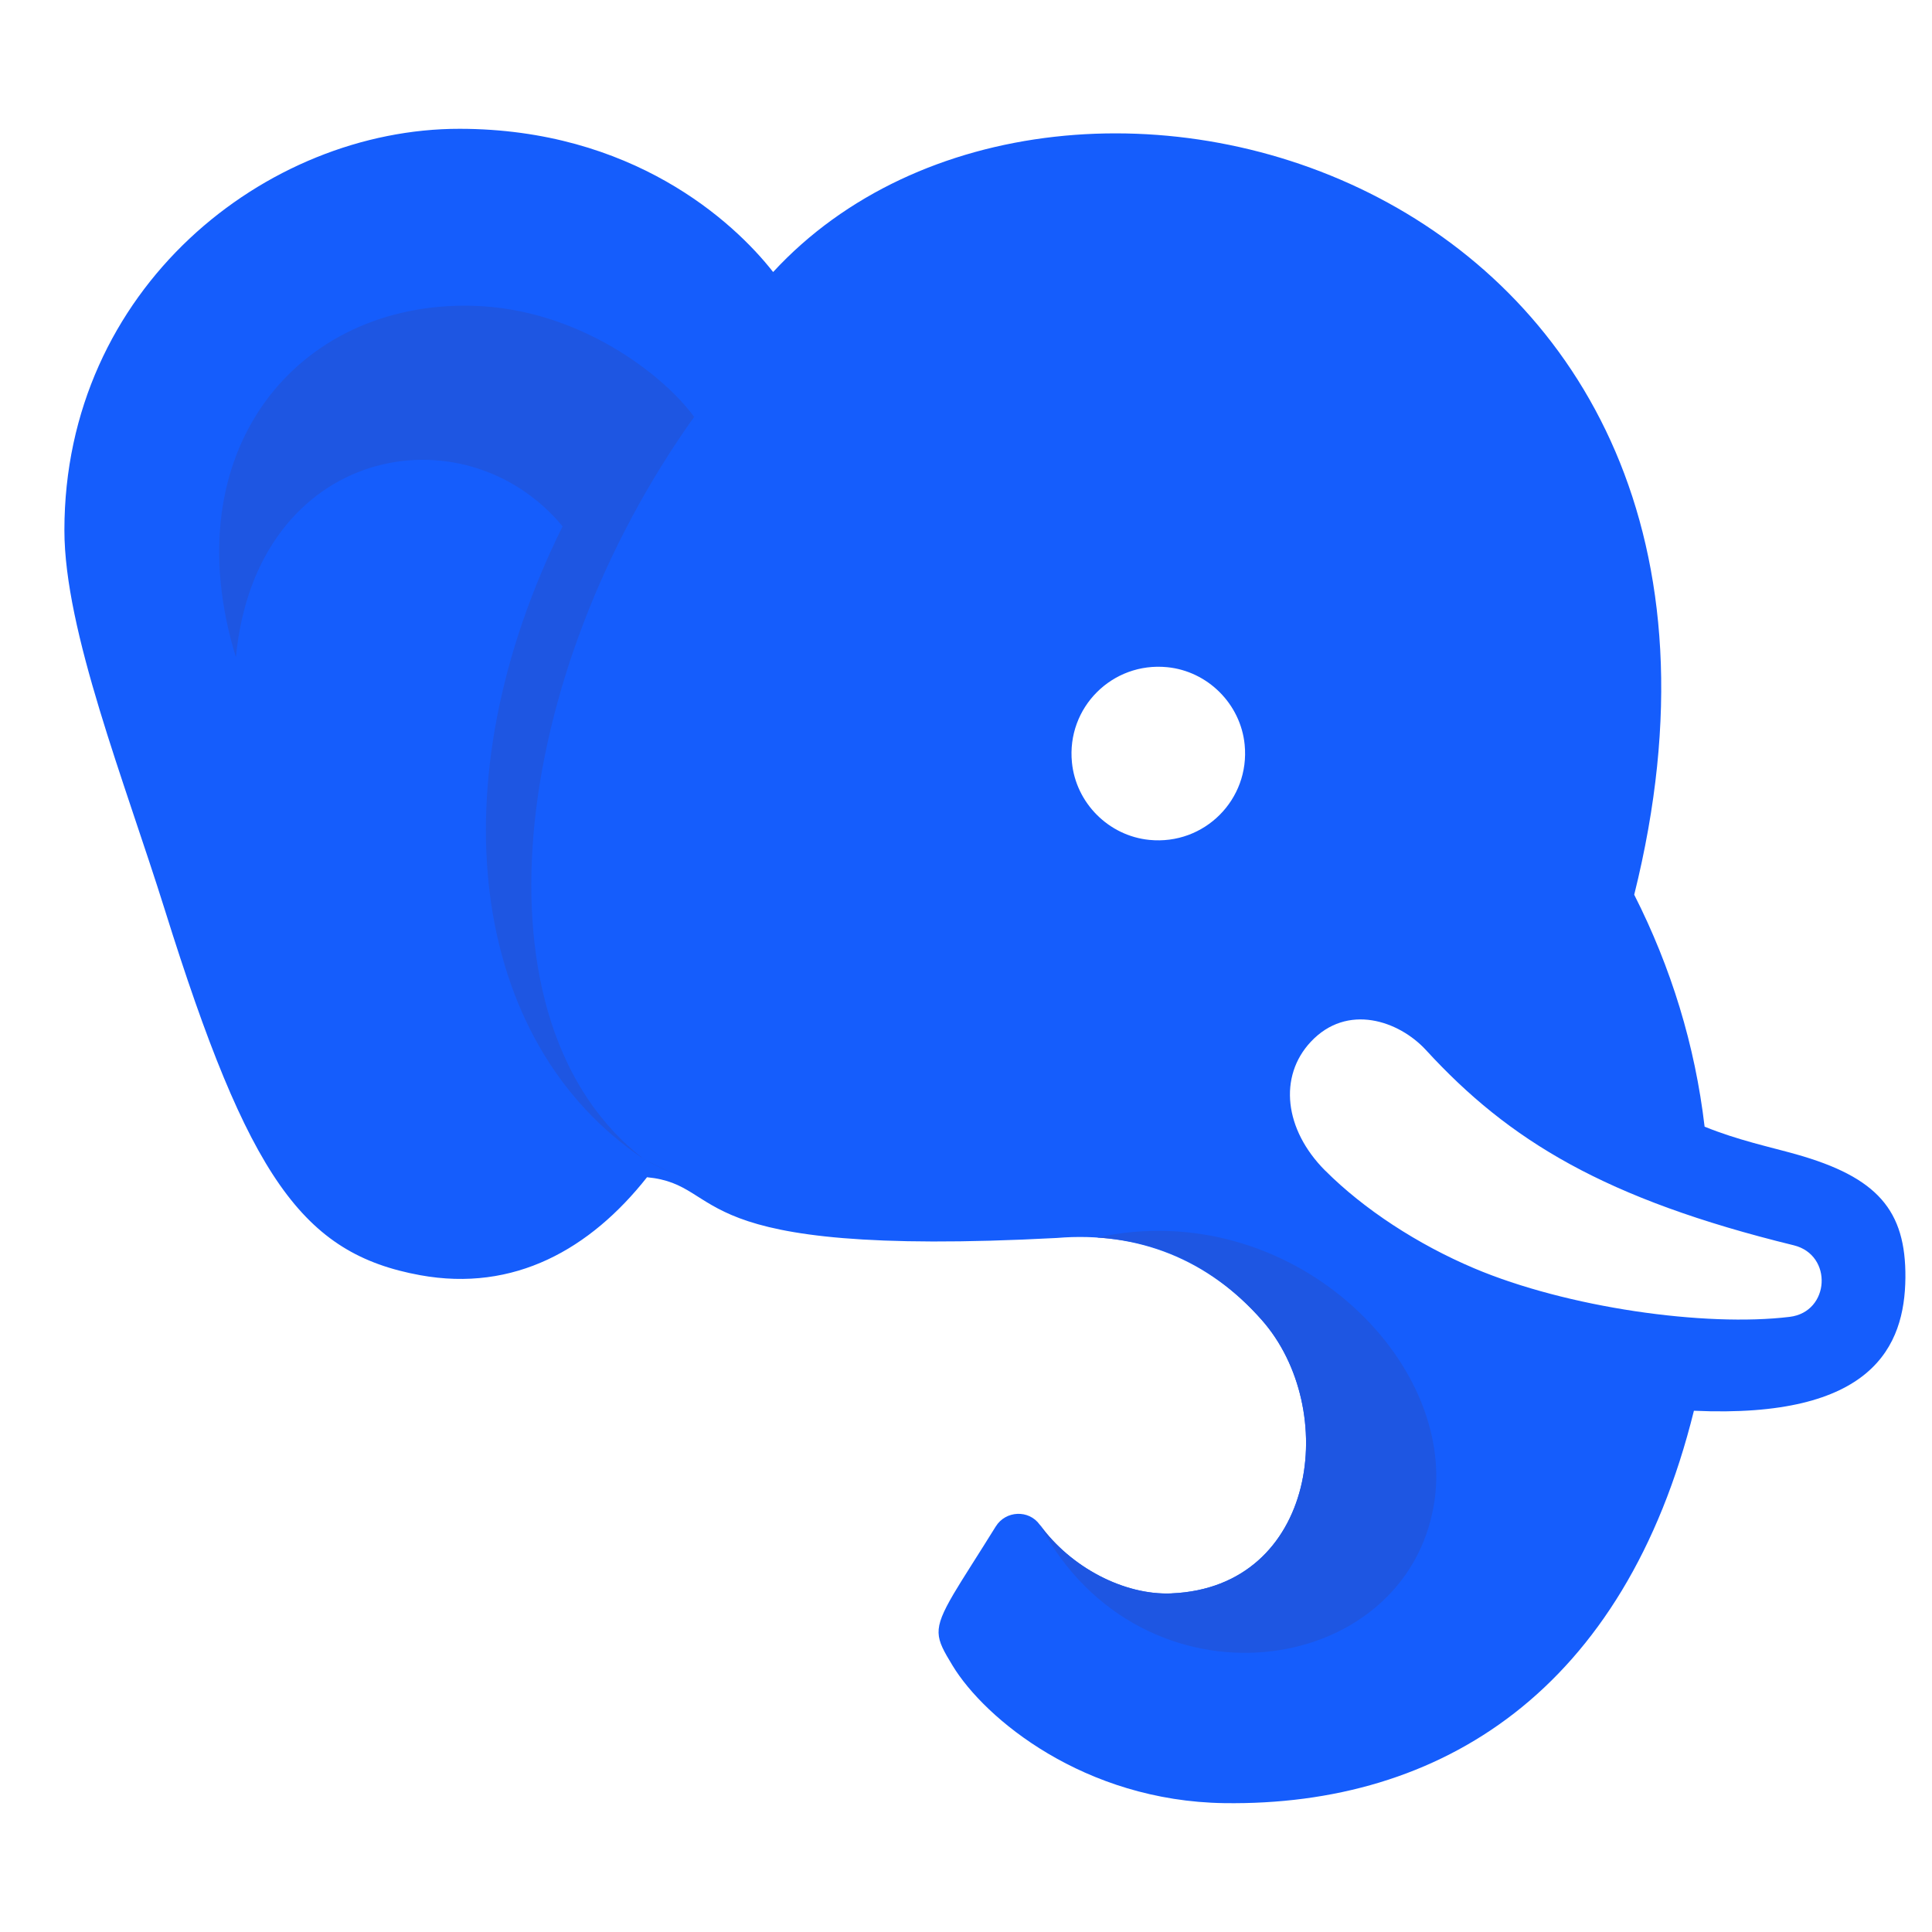
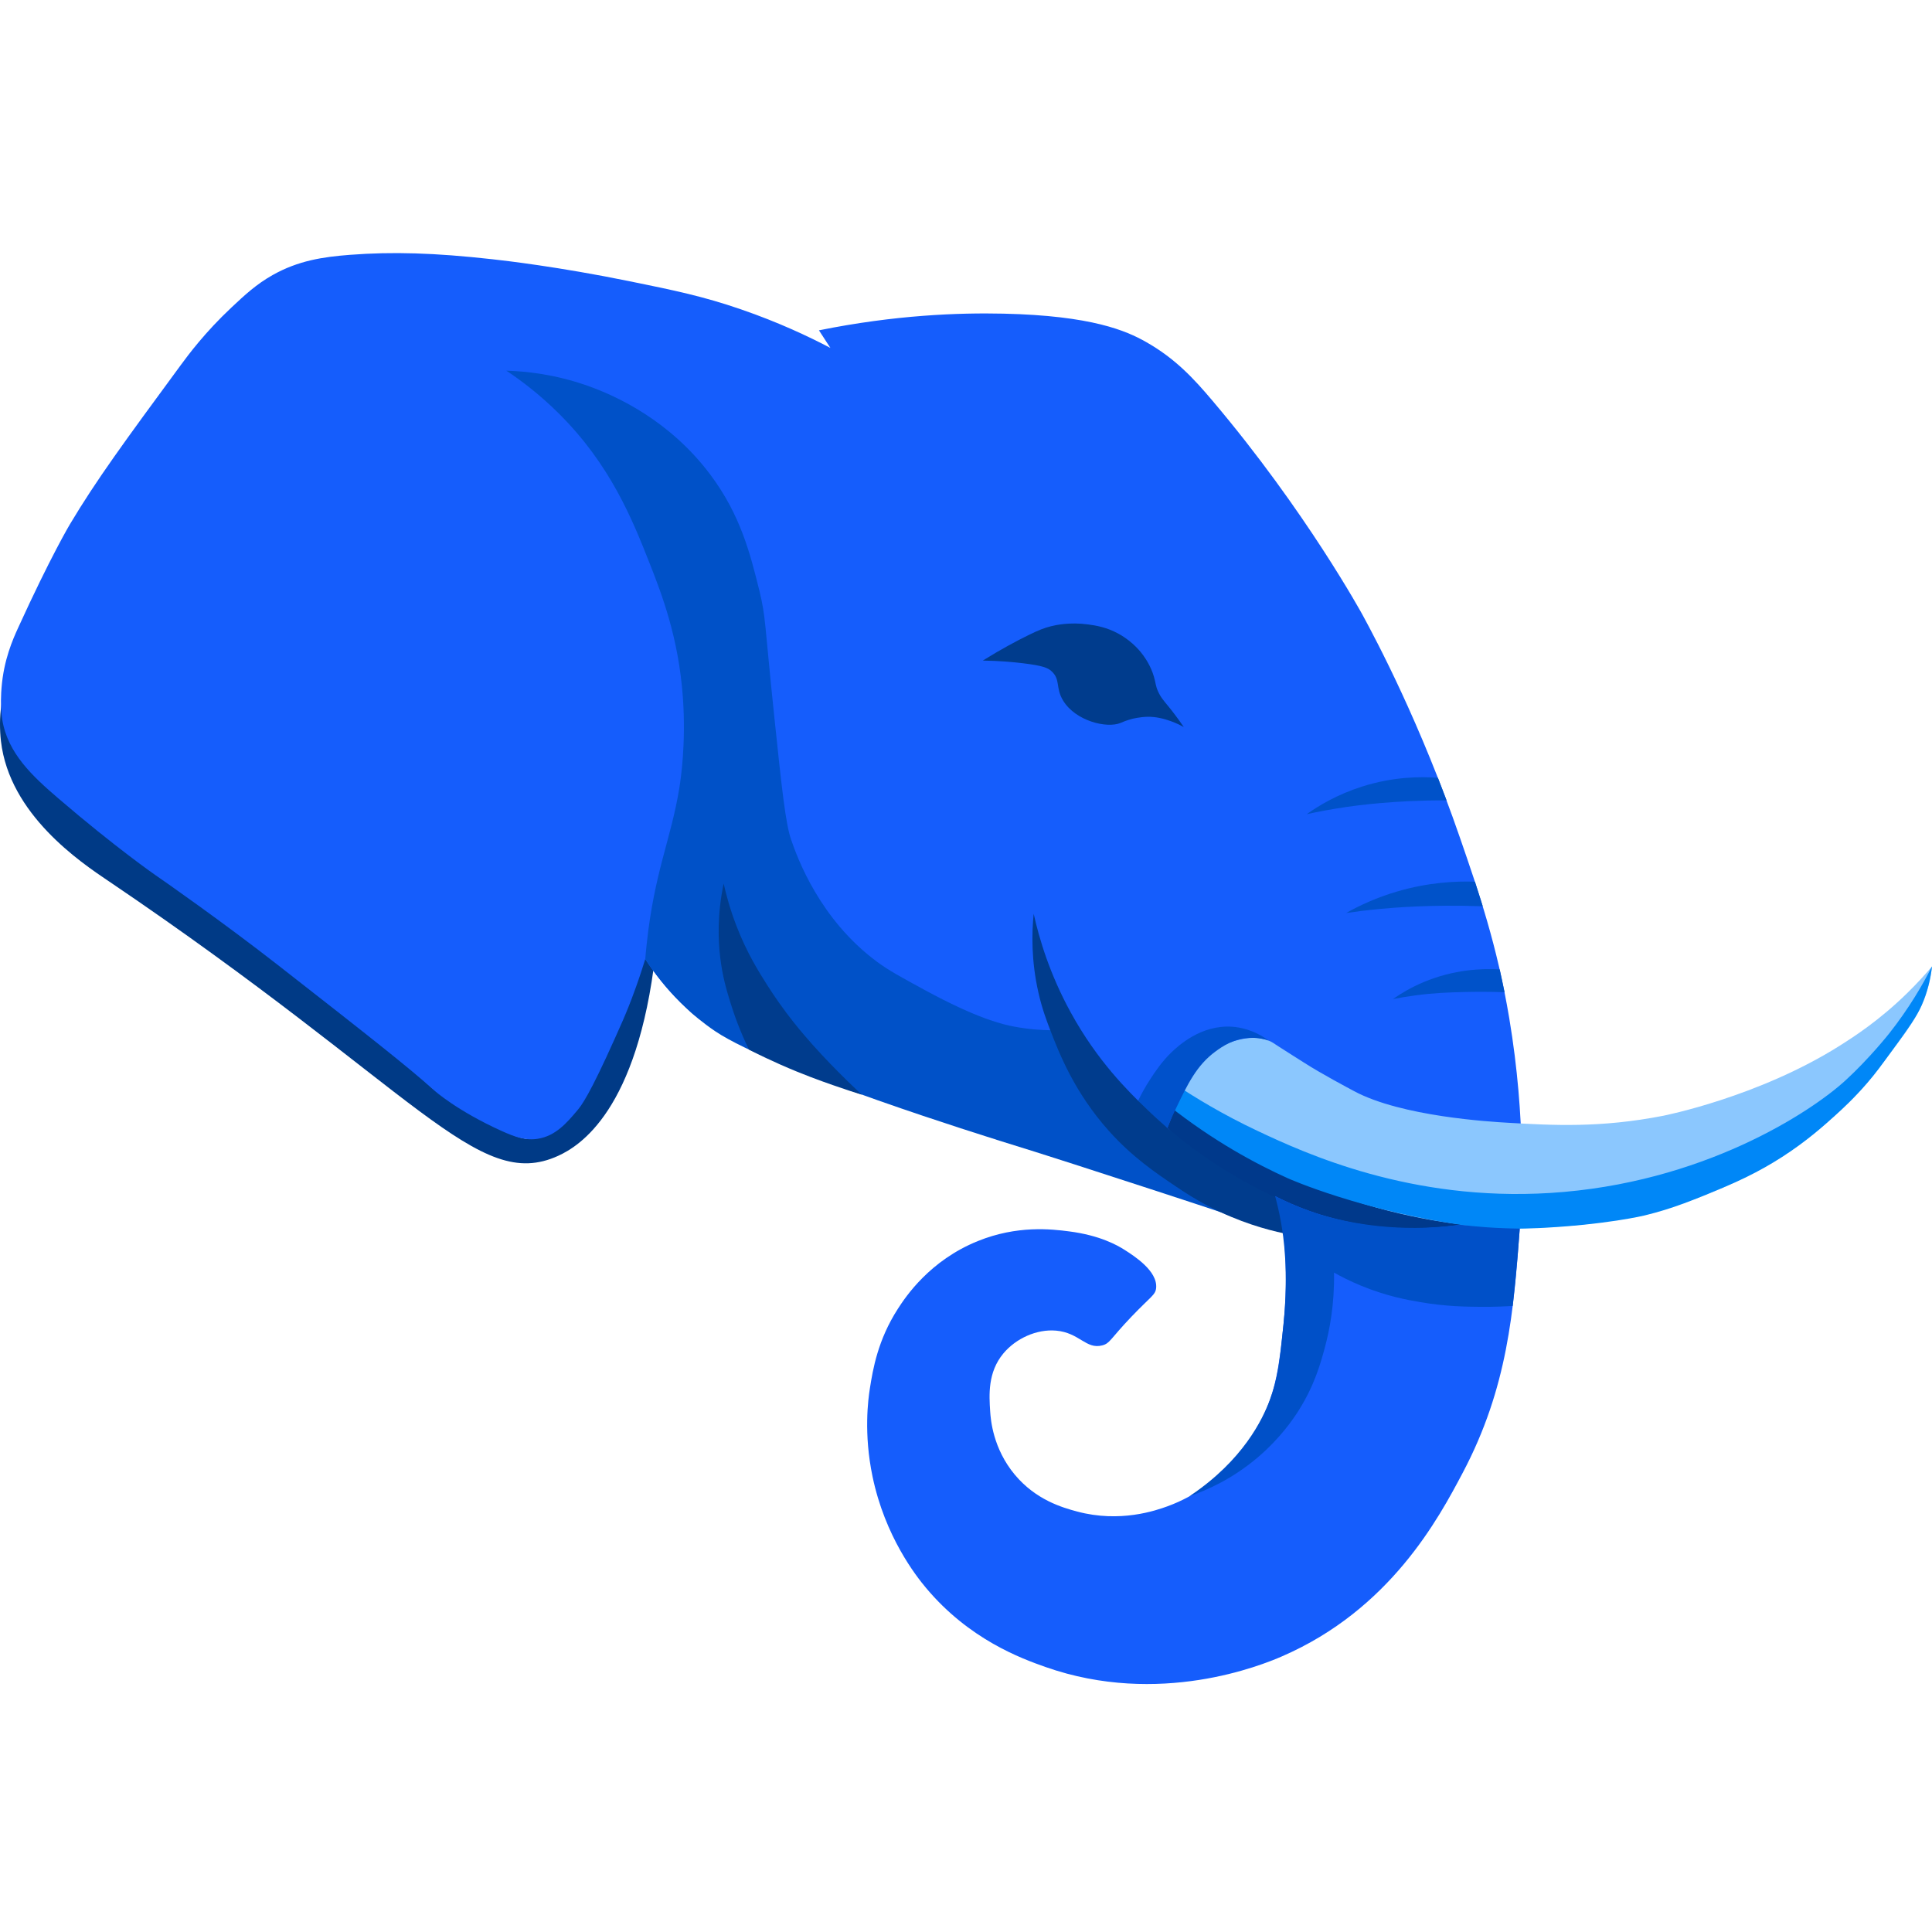
- <svg xmlns="http://www.w3.org/2000/svg" width="30" height="30" viewBox="0 0 30 30" fill="none">
-   <path d="M18.19 24.743C17.46 24.774 16.626 24.342 16.145 23.675C15.975 23.438 15.616 23.455 15.462 23.703C15.186 24.148 14.939 24.526 14.807 24.751C14.474 25.32 14.524 25.422 14.792 25.864C15.292 26.689 16.837 27.968 19.011 27.999C22.381 28.047 25.227 26.251 26.303 21.906C29.081 22.032 29.577 20.902 29.587 19.841C29.596 18.795 29.154 18.28 27.887 17.923C27.474 17.807 26.99 17.706 26.469 17.495C26.32 16.228 25.95 15.026 25.376 13.893C28.143 2.783 16.484 -0.632 12.005 4.224C11.382 3.428 9.81 2.004 7.141 2C4.129 1.996 1 4.478 1 8.233C1 9.796 1.935 12.133 2.561 14.133C3.861 18.288 4.699 19.468 6.524 19.801C7.984 20.067 9.165 19.397 10.047 18.28C11.323 18.403 10.473 19.537 16.41 19.223C17.677 19.117 18.769 19.564 19.594 20.498C20.807 21.873 20.457 24.647 18.19 24.742V24.743ZM17.848 13.042C17.217 12.98 16.707 12.47 16.645 11.839C16.56 10.986 17.271 10.276 18.124 10.36C18.755 10.422 19.265 10.933 19.327 11.563C19.411 12.415 18.701 13.126 17.848 13.042ZM20.578 18.178C19.94 17.539 19.852 16.715 20.352 16.179C20.919 15.571 21.724 15.85 22.143 16.306C23.433 17.712 24.921 18.619 27.854 19.337C28.465 19.487 28.416 20.372 27.791 20.448C26.48 20.608 24.335 20.306 22.888 19.693C22.012 19.322 21.176 18.776 20.578 18.177V18.178Z" fill="#155DFC" />
-   <path d="M17.044 19.216C17.044 19.216 17.037 19.216 17.032 19.216C18.065 19.274 18.903 19.716 19.594 20.498C20.807 21.873 20.457 24.647 18.19 24.742C17.461 24.773 16.626 24.341 16.146 23.674C17.72 26.651 21.828 26.082 22.269 23.343C22.629 21.114 20.03 18.57 17.044 19.214V19.216ZM10 18C7.248 15.887 7.919 10.482 10.778 6.474C10.332 5.853 9.008 4.787 7.326 4.748C4.614 4.684 2.681 6.998 3.663 10.206C3.977 6.918 7.208 6.331 8.736 8.173C6.765 12.148 7.278 16.177 10 18C15 19.219 12.244 19.21 10 18Z" fill="#1E56E2" />
-   <path d="M10 18H12L13 19H12L11 18.5L10 18Z" fill="#155DFC" />
+ <svg xmlns="http://www.w3.org/2000/svg" width="1000" height="1000" viewBox="0 0 1000 1000" fill="none">
+   <path d="M40 270L108.5 178L476.5 185L659.5 260L736.5 393.5L775 503.5L783 581V637.5L705 648.5L547 581L336.5 493L162.5 525.5L40 441L1.5 384V373L40 270Z" fill="#155DFC" />
+   <path d="M56.147 456.017C216.773 564.638 246.915 617.48 288.949 598.234C300.059 593.142 329.951 574.804 339.263 493.69C336.61 493.565 331.376 493.583 325.625 495.809C289.59 509.838 290.623 589.332 272.659 589.421C272.374 589.421 271.751 589.421 270.95 589.19C269.187 588.869 267.015 588.193 263.757 586.679C254.232 582.228 249.461 579.985 242.232 575.623C242.232 575.623 234.844 571.226 228.114 566.525C218.179 559.582 212.5 551.214 201.355 541.208C192.026 532.841 191.901 535.03 170.127 519.043C162.632 513.541 157.13 509.197 146.43 500.723C128.858 486.818 116.716 477.204 106.354 468.248C93.393 457.05 75.856 440.51 56.432 417.561C38.771 384.357 17.727 349.836 7.044 353.307C0.225 355.533 -0.825 372.339 0.492 383.609C4.89 421.62 41.655 446.243 56.147 456.035V456.017Z" fill="#003A86" />
+   <path d="M74.789 445.976C161.19 462.783 247.574 479.607 333.976 496.414C344.017 511.957 354.664 521.624 361.946 527.304C361.946 527.304 404.906 560.792 470.139 558.3C473.273 558.175 481.053 557.57 491.629 558.709C502.489 559.884 504.376 561.042 521.628 564.157C539.361 567.362 541.355 566.864 548.44 569.605C556.684 572.792 562.523 576.78 566.618 579.611C573.401 584.293 575.004 586.572 587.983 597.789C595.175 604.002 598.772 607.118 602.065 609.61C608.119 614.186 617.822 621.468 631.62 627.343C639.471 630.672 647.198 632.951 654.533 635.105C658.557 636.28 661.94 637.188 664.343 637.794C665.554 649.402 666.408 665.924 664.343 685.526C662.189 706.018 660.693 720.296 652.076 736.445C648.248 743.619 634.344 768.687 604.344 779.637C598.291 781.844 579.722 788.325 557.52 782.361C550.061 780.367 536.209 776.432 525.242 763.275C513.99 749.762 512.797 734.967 512.512 730.551C511.96 722.059 511.195 710.326 519.331 700.552C525.758 692.843 536.476 687.858 546.607 688.73C558.731 689.781 562.078 698.576 570.535 696.368C574.576 695.318 574.541 693.128 585.686 681.466C595.727 670.962 598.06 670.321 598.416 666.654C599.252 657.859 586.968 650.043 582.054 646.909C578.386 644.577 569.413 639.432 553.408 637.367C544.274 636.191 526.56 634.108 506.139 642.369C481.231 652.429 468.751 671.194 464.78 677.372C454.347 693.537 451.819 708.689 450.235 718.73C449.362 724.302 446.977 741.946 451.606 764.183C458.086 795.375 474.181 815.778 479.326 821.921C501.652 848.555 528.536 858.4 541.141 862.834C600.089 883.575 653.18 861.819 663.417 857.386C719.677 833.048 744.745 785.654 757.065 762.385C780.477 718.142 783.45 678.351 786.619 636.013C787.688 621.842 790.091 580.145 781.171 526.912C774.816 489.061 765.558 462.249 755.712 433.727C735.167 374.209 712.538 331.658 705.256 318.269C705.256 318.269 676.094 264.698 627.525 207.352C618.053 196.171 608.51 185.649 592.985 176.889C583.087 171.317 565.283 163.359 519.349 162.344C496.115 161.827 463.214 163.02 423.885 170.979C425.861 174.005 427.82 177.032 429.796 180.076C418.971 174.397 403.215 166.884 383.435 160.083C363.922 153.371 349.145 150.308 325.697 145.537C289.039 138.077 261.443 134.908 254.785 134.178C225.017 130.867 203.225 130.208 181.148 131.899C167.19 132.968 154.425 134.873 141.143 142.35C132.704 147.104 126.829 152.552 119.779 159.175C106.141 171.976 97.506 183.602 93.411 189.174C64.409 228.627 49.917 248.372 36.137 271.445C36.137 271.445 26.113 288.234 9.324 325.088C6.618 331.017 1.936 341.539 0.796 356.013C0.618 358.239 0.048 365.467 1.152 372.375C3.947 389.93 16.944 401.876 30.244 413.288C59.638 438.516 80.254 452.83 80.254 452.83C83.584 455.056 115.791 477.595 143.44 499.191C188.573 534.461 211.13 552.104 224.946 564.549C224.946 564.549 236.465 574.929 259.788 585.451C266.731 588.584 272.108 590.436 278.428 589.421C287.579 587.943 293.33 581.267 298.903 574.644C300.914 572.24 305.063 566.988 318.327 537.327C321.62 529.974 323.258 526.289 325.252 521.304C326.908 517.173 330.967 506.776 335.418 491.66C338.926 479.785 345.869 456.249 349.804 430.077C353.382 406.309 358.563 371.877 349.341 328.702C348.504 324.821 339.335 283.463 313.591 244.455C300.184 224.141 287.117 211.767 284.339 209.15C275.936 201.298 268.084 195.477 262.067 191.417C267.924 191.702 275.954 192.486 285.247 194.604C292.102 196.153 310.529 200.907 330.7 214.153C350.427 227.096 362.248 241.891 367.518 249.155C386.141 274.81 391.073 300.27 394.117 315.973C397.678 334.364 398.604 353.378 399.352 368.245C400.224 386.12 399.601 391.55 401.63 404.618C403.019 413.591 405.44 428.564 413.292 445.976C425.096 472.147 442.045 488.082 448.437 493.708C459.813 503.696 469.961 508.841 490.258 519.167C507.242 527.802 518.316 531.487 530.708 532.805C536.138 533.375 540.714 533.375 543.883 533.268C540.749 525.844 538.791 519.203 537.527 513.951C536.441 509.464 534.767 502.343 534.34 492.818C534.002 485.304 534.571 478.931 535.248 474.177C536.583 479.963 538.577 487.459 541.604 496.004C543.064 500.117 548.334 514.574 559.336 533.286C567.508 547.208 577.407 559.439 593.876 576.478C609.579 592.697 632.706 614.489 664.325 637.847C564.108 582.922 463.908 527.998 363.691 473.073" fill="#155DFC" />
+   <path d="M608.459 572.045C610.631 563.552 614.441 557.73 616.951 554.472C619.462 551.214 627.847 541.208 641.503 538.111C644.886 537.345 651.348 536.099 657.562 539.019C658.612 539.517 659.022 539.838 662.28 541.956C666.428 544.662 670.665 547.244 674.832 549.932C683.822 555.719 698.244 563.356 700.896 564.781C725.43 577.955 771.613 580.626 780.604 581.142C803.499 582.46 828.282 583.902 860.917 577.51C860.917 577.51 910.162 567.861 952.428 541.137C959.478 536.668 972.689 528.229 987.27 513.933C992.7 508.61 996.973 503.82 1000 500.224C999.715 502.841 999.163 506.794 997.881 511.441C995.353 520.645 991.044 528.87 977.887 545.677C967.722 558.656 962.63 565.137 953.941 573.558C949.757 577.599 935.479 591.059 913.331 603.86C867.184 630.512 822.14 633.913 804.229 635.07C793.049 635.8 772.717 636.423 748.165 632.951C685.122 624.049 637.176 594.228 608.459 572.045Z" fill="#8BC7FE" />
+   <path d="M508.758 341.877C518.354 335.895 526.473 331.605 532.401 328.703C537.814 326.032 540.609 324.999 543.92 324.163C546.217 323.575 553.606 321.902 563.166 323.201C567.136 323.753 572.727 324.572 579.083 328.097C586.685 332.317 590.798 337.889 591.813 339.314C593.023 341.023 595.658 344.779 597.26 350.227C598.257 353.557 598.044 354.803 599.379 357.812C600.786 360.963 602.335 362.637 604.827 365.699C606.839 368.156 609.581 371.717 612.714 376.31C611.058 375.384 602.673 370.844 593.931 371.004C589.979 371.076 586.044 372.073 586.044 372.073C582.875 372.874 580.756 373.871 579.991 374.191C572.923 377.129 556.775 373.23 550.294 362.672C546.199 356.014 549.066 351.705 544.205 347.361C542.407 345.759 540.039 344.566 529.392 343.284C524.354 342.679 517.321 342.038 508.793 341.913L508.758 341.877Z" fill="#003C8D" />
+   <path d="M744.263 402.588C735.379 401.912 721.154 401.965 704.828 407.182C692.294 411.187 682.751 416.867 676.342 421.425C681.79 420.232 688.876 418.843 697.243 417.632C699.237 417.347 705.665 416.439 714.673 415.656C723.379 414.908 734.916 414.214 748.75 414.285C747.254 410.386 745.759 406.487 744.263 402.57V402.588Z" fill="#0052C9" />
+   <path d="M763.423 456.356C753.507 456.018 739.548 456.694 723.667 461.288C712.682 464.457 703.656 468.694 696.748 472.575C701.591 471.863 707.68 471.08 714.712 470.421C717.062 470.208 723.97 469.567 733.353 469.175C742.13 468.801 753.685 468.587 767.482 469.104C766.129 464.866 764.776 460.611 763.441 456.374L763.423 456.356Z" fill="#0052C9" />
+   <path d="M776.241 501.755C767.161 501.239 752.616 501.702 736.77 508.378C730.486 511.031 725.234 514.129 720.979 517.12C723.845 516.55 727.797 515.856 732.515 515.215C742.45 513.897 750.052 513.666 757.672 513.47C763.173 513.328 770.331 513.274 778.752 513.559L776.241 501.737V501.755Z" fill="#0052C9" />
+   <path d="M604.271 583.707C610.859 591.042 618.586 598.822 627.541 606.656C640.378 617.872 652.911 626.685 664.074 633.557C663.932 630.531 663.344 626.649 661.635 622.501C661.137 621.29 660.603 620.187 660.051 619.172C665.463 621.913 671.392 624.531 677.837 626.827C708.584 637.777 737.07 636.726 756.636 633.842C730.322 630.584 696.014 622.928 659.659 604.733C646.965 598.377 635.677 591.558 625.725 584.775C625.262 584.454 621.684 581.819 616.645 578.187C613.28 575.766 610.521 573.772 608.687 572.472C607.209 576.229 605.749 579.968 604.271 583.724V583.707Z" fill="#00398B" />
+   <path d="M608.686 561.523C618.727 568.199 633.024 576.923 651.005 585.398C675.913 597.148 730.143 621.931 802.302 617.48C881.03 612.637 937.201 575.695 955.13 559.297C967.592 547.903 977.865 534.888 977.865 534.888C988.12 521.892 995.206 509.678 999.995 500.207C999.265 506.634 997.645 513.435 994.672 520.271C992.09 526.2 987.835 532.093 979.467 543.63C973.699 551.57 970.815 555.541 966.524 560.508C959.723 568.395 953.901 573.701 949.735 577.475C943.86 582.816 935.118 590.668 922.424 598.839C919.291 600.851 916.3 602.65 913.451 604.252C907.237 607.741 900.739 610.982 892.193 614.56C877.096 620.898 866.324 625.438 851.209 629.124C851.209 629.124 831.411 633.949 796.658 635.64C791.602 635.889 786.652 635.943 786.652 635.943C783.537 635.978 779.371 636.014 774.297 635.782C774.297 635.782 768.19 635.604 761.442 634.696C705.129 627.165 666.602 609.878 666.602 609.878C650.115 602.454 628.056 590.65 604.662 572.098C606.015 568.555 607.368 565.012 608.704 561.469L608.686 561.523Z" fill="#0087F7" />
+   <path d="M589.088 569.748C590.548 566.703 592.702 562.609 595.729 558.033C597.883 554.757 601.551 549.238 606.411 544.627C609.651 541.547 621.615 530.206 637.995 531.452C641.449 531.719 648.713 532.805 656.689 538.609C654.517 537.879 651.17 537.042 647.11 537.185C638.6 537.47 632.583 541.725 629.218 544.182C619.39 551.357 614.743 561.06 608.458 574.181C606.553 578.151 605.165 581.481 604.275 583.724C601.533 582.05 598.275 579.718 594.981 576.531C592.56 574.181 590.619 571.849 589.088 569.766V569.748Z" fill="#0051CB" />
+   <path d="M515.717 589.92C542.28 598.092 570.285 607.243 595.264 615.379C610.735 620.418 623.376 624.602 631.637 627.344C602.385 595.973 573.152 564.621 543.9 533.251C539.609 533.197 532.88 532.877 524.814 531.346C519.082 530.26 505.996 527.304 478.756 512.491C466.222 505.673 459.955 502.272 453.902 497.785C424.205 475.78 412.757 444.054 409.482 434.618C406.579 426.232 404.585 407.538 400.722 370.506C395.701 322.489 396.449 319.427 392.995 305.505C388.331 286.722 383.328 266.514 367.536 245.506C346.563 217.59 319.109 204.931 303.905 199.59C287.027 193.661 272.143 192.166 262.084 191.863C269.295 196.652 279.104 203.916 289.359 214.136C315.816 240.485 327.139 268.437 336.183 291.404C342.628 307.766 351.245 330.181 353.453 360.946C355.18 384.927 352.296 403.692 351.637 407.769C347.293 434.653 338.711 451.068 334.688 488.99C334.35 492.159 334.118 494.759 333.993 496.397C339.673 505.067 345.192 511.53 349.394 516.017C353.471 520.361 356.8 523.227 357.833 524.242C357.833 524.242 363.655 529.387 370.331 533.856C400.9 554.366 515.717 589.884 515.717 589.884V589.92Z" fill="#0051C8" />
+   <path d="M535.035 473.02C534.055 482.687 533.682 497.126 537.527 513.933C539.432 522.265 541.711 528.23 543.634 533.25C548.388 545.606 556.275 565.546 573.865 585.255C586.096 598.964 598.487 607.261 608.44 613.973C612.677 616.821 618.356 620.631 626.279 624.708C641.519 632.577 655.264 636.423 664.86 638.453C663.382 632.257 661.887 626.079 660.409 619.883C628.718 605.071 606.837 586.911 593.591 574.128C583.817 564.692 568.007 549.185 554.245 524.099C543.313 504.177 537.901 485.91 535.035 472.984V473.02Z" fill="#003C8D" />
+   <path d="M615.879 774.367C624.924 771.234 637.992 765.394 650.953 754.391C662.739 744.385 669.558 734.255 672.317 729.84C680.418 716.932 683.552 705.609 685.724 697.561C688.163 688.535 690.762 675.182 690.495 658.696C693.878 660.601 698.667 663.076 704.578 665.515C717.557 670.856 728.186 672.779 734.809 673.918C748.019 676.215 758.381 676.357 766.393 676.411C773.158 676.464 778.837 676.215 782.968 675.948C783.449 671.675 783.911 667.348 784.339 662.986C785.247 653.8 785.994 644.773 786.618 635.943C781.063 635.871 775.223 635.64 769.116 635.213C764.452 634.874 759.948 634.429 755.639 633.931C749.782 634.732 741.93 635.515 732.637 635.569C705.753 635.693 686.222 629.587 681.379 628.002C672.3 625.029 665.036 621.699 660.015 619.136C660.905 622.447 662.062 627.165 663.077 632.88C664.288 639.664 667.119 657.823 664.323 685.49C662.454 703.989 661.51 713.442 657.202 724.783C653.499 734.558 643.475 755.833 615.844 774.314L615.879 774.367Z" fill="#0050C8" />
+   <path d="M446.067 566.615C441.723 562.556 427.997 549.612 416.228 535.725C413.415 532.414 408.733 526.823 403.143 518.901C401.291 516.266 399.35 513.399 397.356 510.266C392.656 502.877 386.532 493.121 381.155 479.163C377.826 470.51 375.814 462.943 374.567 457.335C371.203 473.323 371.737 486.605 372.752 495.293C373.909 505.299 376.099 512.58 377.986 518.705C380.015 525.31 383.042 533.785 387.671 543.292C394.063 546.55 399.564 549.096 403.748 550.948C415.516 556.164 424.917 559.493 431.023 561.63C437.13 563.784 442.311 565.44 446.085 566.615H446.067Z" fill="#003C8D" />
</svg>
